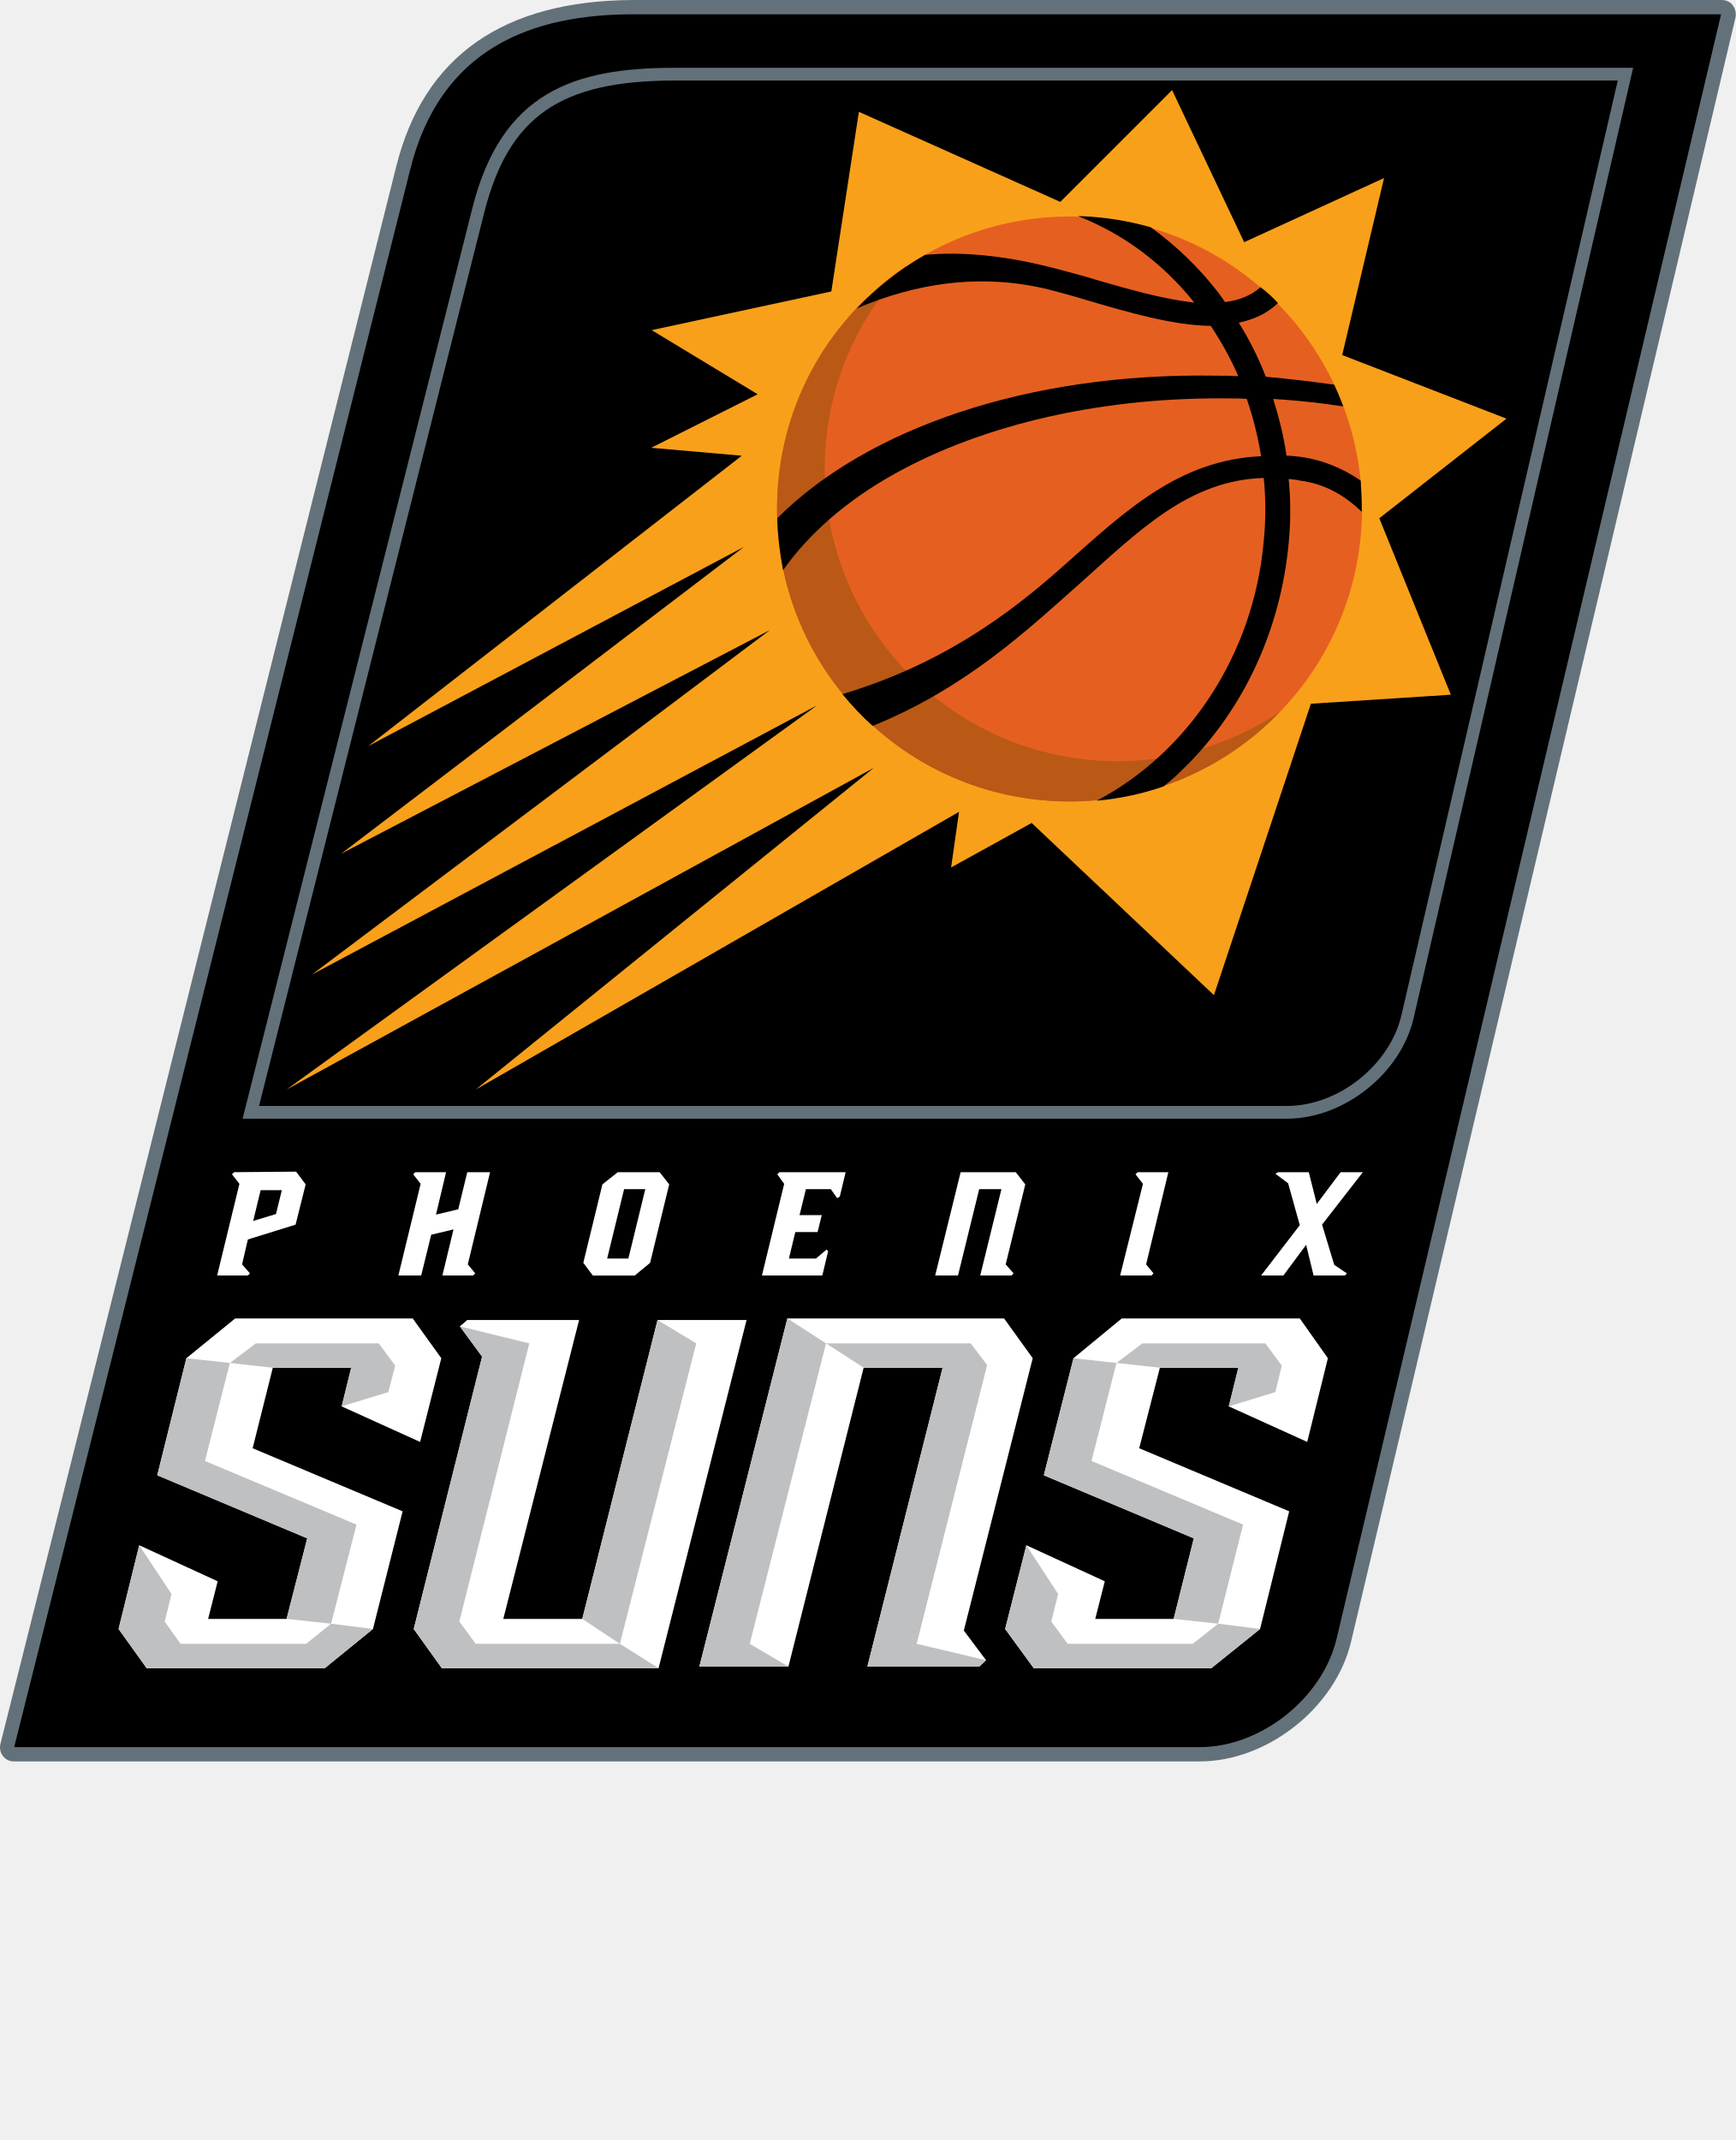
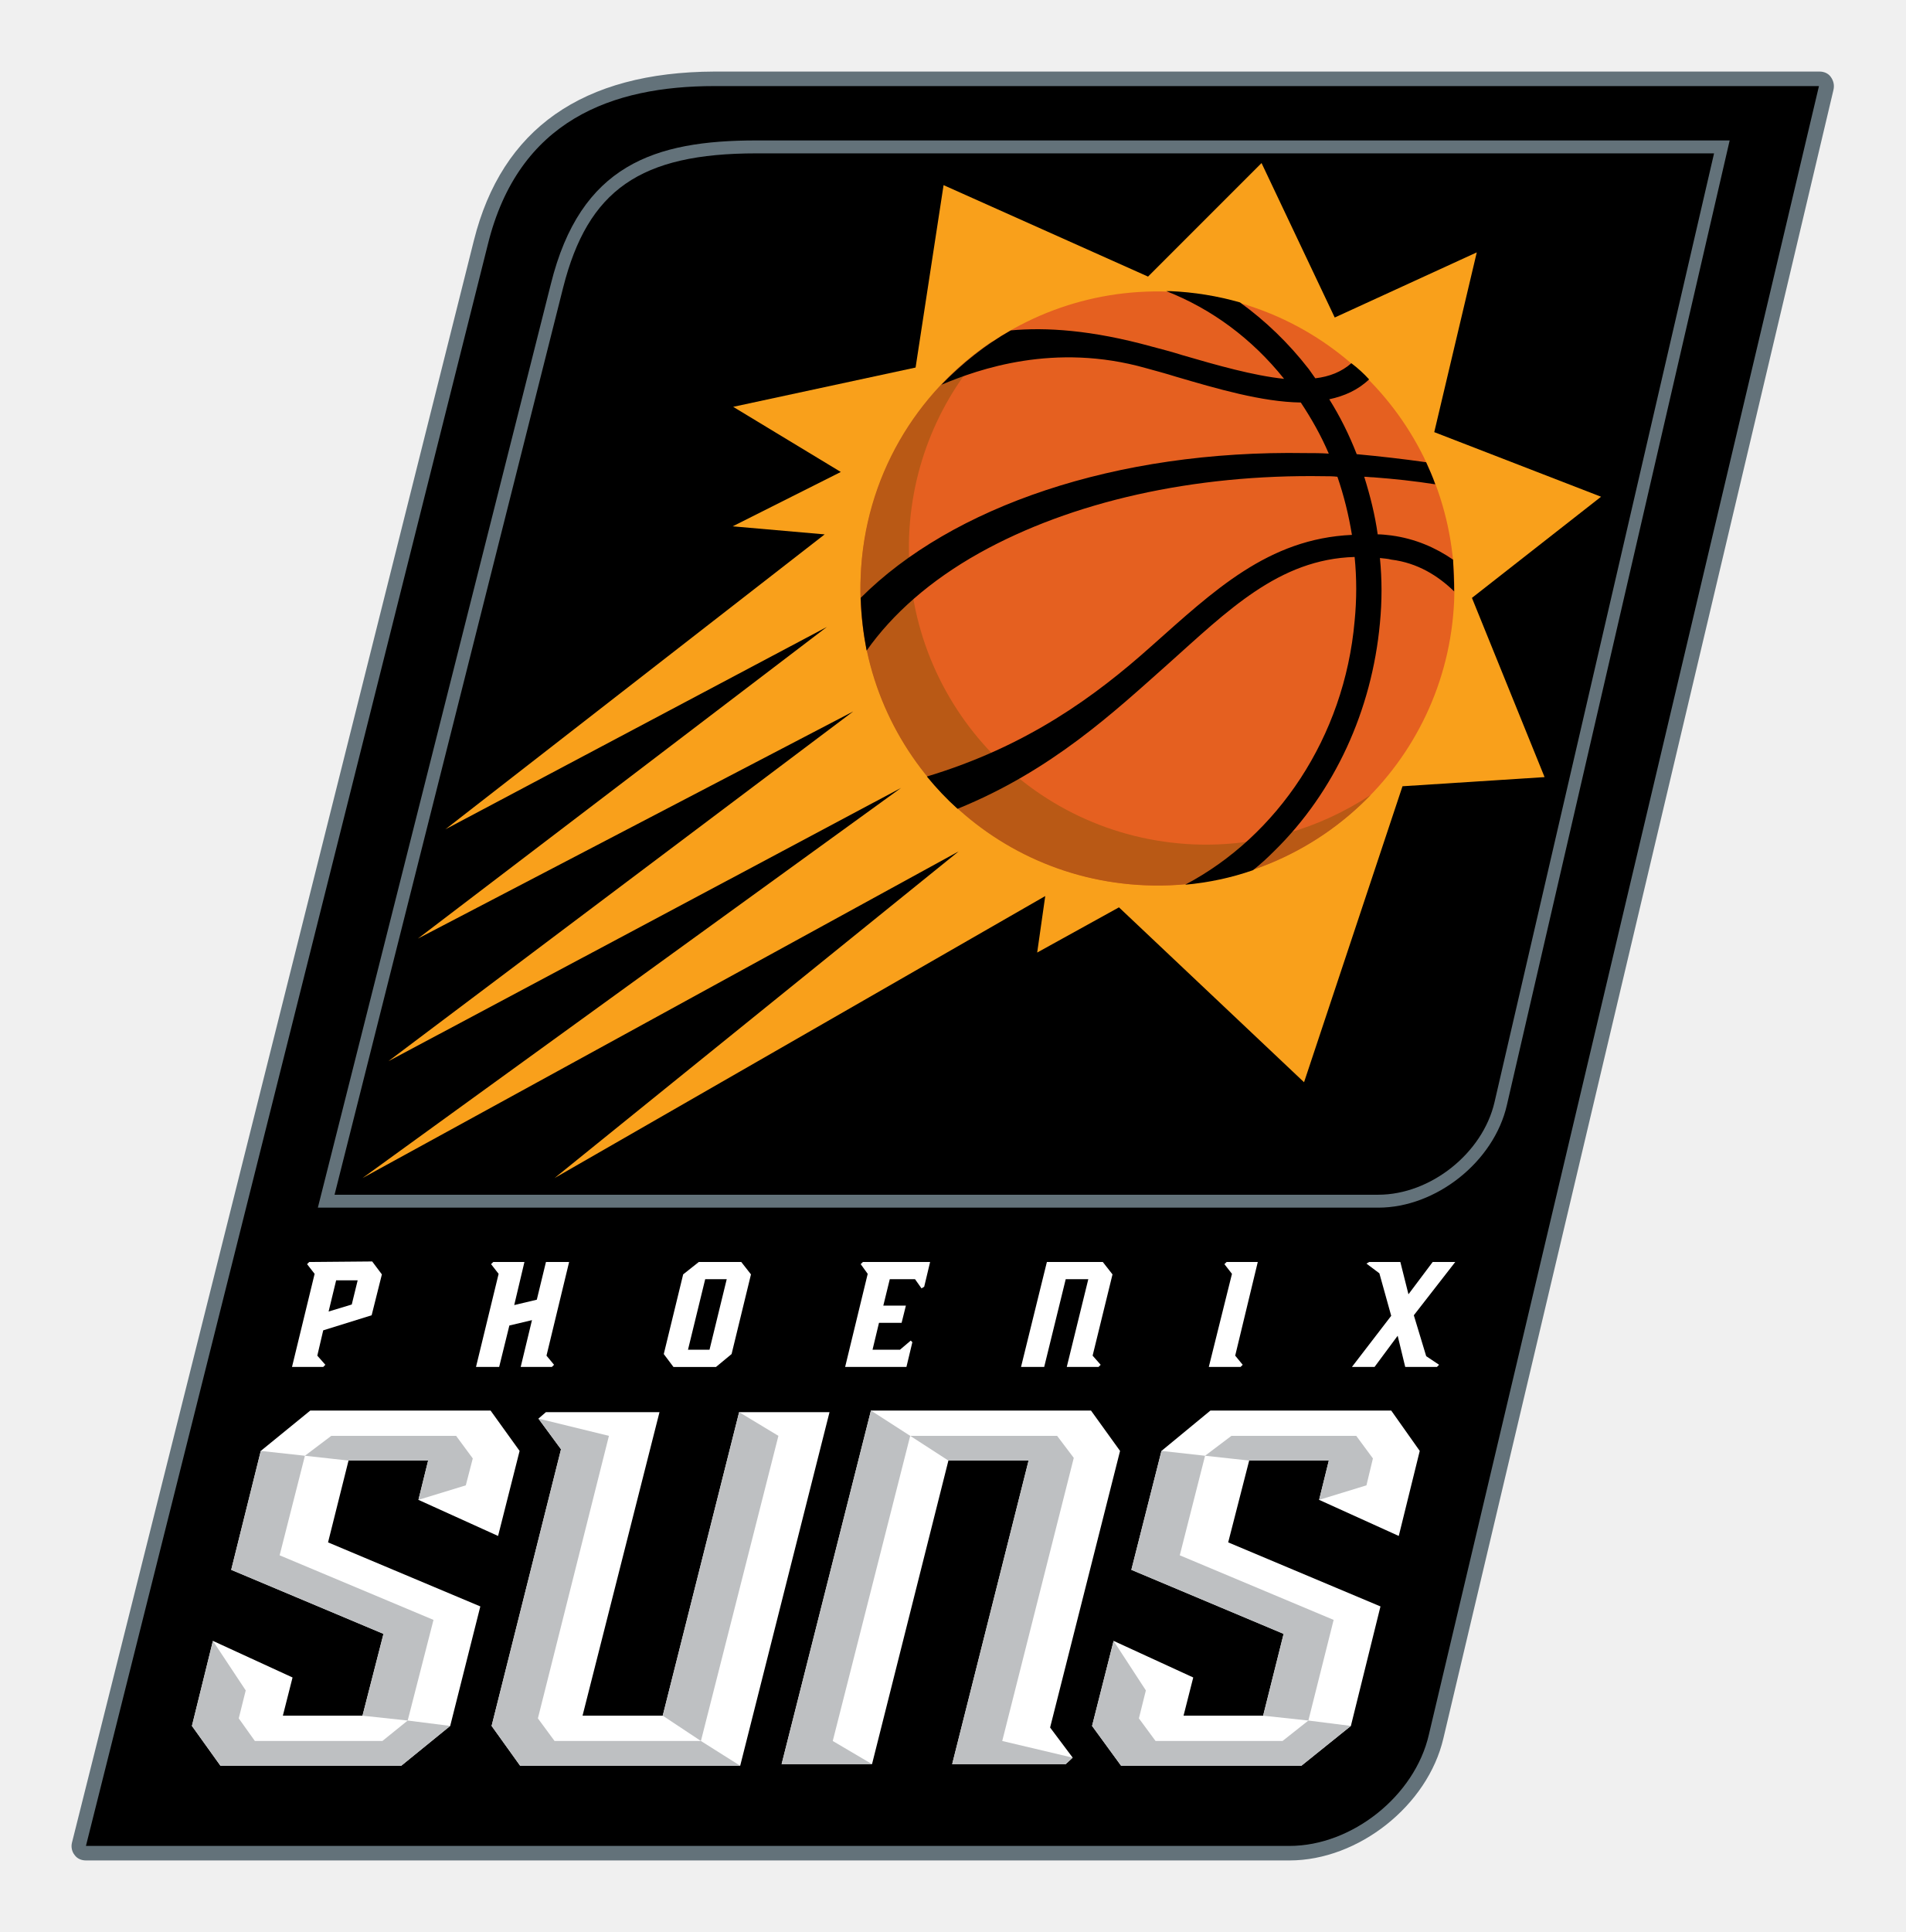
- <svg xmlns="http://www.w3.org/2000/svg" id="Layer" viewBox="0 0 420 517.81">
+ <svg xmlns="http://www.w3.org/2000/svg" id="Layer" viewBox="-17.05 -17.05 454.10 460.31">
  <defs>
    <style>
      .cls-1, .cls-2, .cls-3, .cls-4, .cls-5, .cls-6, .cls-7 {
        stroke-width: 0px;
      }

      .cls-2 {
        fill: #f9a01b;
      }

      .cls-3 {
        fill: #bec0c2;
      }

      .cls-4 {
        fill: #fff;
      }

      .cls-5 {
        fill: #63727a;
      }

      .cls-6 {
        fill: #b95915;
      }

      .cls-7 {
        fill: #e56020;
      }
    </style>
  </defs>
  <path class="cls-5" d="m419.26,1.28c-.64-.9-1.67-1.28-2.69-1.28H153.2c-31.41.13-50.65,13.59-57.32,40.26L.1,421.98c-.26,1.03,0,2.18.64,2.95.64.9,1.67,1.28,2.69,1.28h286.84c16.41,0,32.95-13.08,36.67-29.11L419.9,4.36c.26-1.15,0-2.18-.64-3.08Z" />
  <path class="cls-1" d="m3.43,422.75h286.84c14.87,0,29.88-11.92,33.21-26.54L416.44,3.46H153.2c-24.36,0-46.67,8.08-53.98,37.7L3.43,422.75Z" />
  <path class="cls-5" d="m311.42,270.68H58.7L114.22,50.65c7.05-28.47,24.75-34.24,48.98-34.24h231.96l-53.08,229.78c-3.08,13.59-16.93,24.49-30.65,24.49Zm-248.75-3.08h248.75c12.44,0,24.88-9.87,27.7-22.05l52.32-226.06h-228.24c-27.7,0-40.13,8.72-46.03,31.93l-54.49,216.18Z" />
  <g>
    <g>
      <polygon class="cls-4" points="100.11 394.16 106.91 403.65 159.35 403.65 180.64 319.4 159.1 319.4 140.89 391.72 121.78 391.72 140.12 319.4 113.06 319.4 111.27 320.94 116.65 328.25 100.11 394.16" />
      <polygon class="cls-4" points="101.65 348.9 106.78 328.64 99.86 319.02 56.9 319.02 45.1 328.64 38.05 356.97 74.34 372.23 69.34 391.72 50.36 391.72 52.67 382.62 33.69 373.9 28.69 394.16 35.49 403.65 78.57 403.65 90.24 394.16 97.42 365.69 61.13 350.43 66.01 330.94 84.98 330.94 82.67 340.3 101.65 348.9" />
      <polygon class="cls-4" points="249.88 328.64 242.95 319.02 190.51 319.02 169.22 403.26 190.77 403.26 208.97 330.94 228.08 330.94 209.87 403.26 236.93 403.26 238.59 401.72 233.21 394.54 249.88 328.64" />
      <polygon class="cls-4" points="316.3 348.9 321.3 328.64 314.5 319.02 271.42 319.02 259.75 328.64 252.57 356.97 288.86 372.23 283.98 391.72 265.01 391.72 267.32 382.62 248.34 373.9 243.21 394.16 250.13 403.65 293.09 403.65 304.89 394.16 311.94 365.69 275.65 350.43 280.65 330.94 299.63 330.94 297.32 340.3 316.3 348.9" />
    </g>
    <g>
      <polygon class="cls-3" points="33.69 373.9 41.51 385.7 39.85 392.36 43.69 397.75 74.08 397.75 80.11 392.88 90.24 394.16 78.57 403.65 35.49 403.65 28.69 394.16 33.69 373.9" />
      <polygon class="cls-3" points="69.34 391.72 80.11 392.88 86.26 368.9 49.59 353.51 55.62 329.79 45.1 328.64 38.05 356.97 74.34 372.23 69.34 391.72" />
      <polygon class="cls-3" points="91.65 325.05 61.9 325.05 55.62 329.79 66.01 330.94 84.98 330.94 82.67 340.3 93.96 336.84 95.62 330.43 91.65 325.05" />
      <polygon class="cls-3" points="248.34 373.9 256.03 385.7 254.37 392.36 258.34 397.75 288.6 397.75 294.76 392.88 304.89 394.16 293.09 403.65 250.13 403.65 243.21 394.16 248.34 373.9" />
      <polygon class="cls-3" points="283.98 391.72 294.76 392.88 300.78 368.9 264.11 353.51 270.14 329.79 259.75 328.64 252.57 356.97 288.86 372.23 283.98 391.72" />
      <polygon class="cls-3" points="306.17 325.05 276.42 325.05 270.14 329.79 280.65 330.94 299.63 330.94 297.32 340.3 308.6 336.84 310.14 330.43 306.17 325.05" />
      <polygon class="cls-3" points="111.27 320.94 128.07 325.05 111.14 392.36 115.11 397.75 149.99 397.75 159.35 403.65 106.91 403.65 100.11 394.16 116.65 328.25 111.27 320.94" />
      <polygon class="cls-3" points="159.1 319.4 168.46 325.05 149.99 397.75 140.89 391.72 159.1 319.4" />
      <polygon class="cls-3" points="199.87 325.05 190.51 319.02 169.22 403.26 190.77 403.26 181.41 397.75 199.87 325.05" />
      <polygon class="cls-3" points="221.8 397.75 238.85 330.3 234.88 325.05 199.87 325.05 208.97 330.94 228.08 330.94 209.87 403.26 236.93 403.26 238.59 401.72 221.8 397.75" />
    </g>
  </g>
  <g>
    <path class="cls-4" d="m56.64,283.63l-.51.51,1.8,2.31-5.39,22.18h7.44l.51-.51-1.92-2.18,1.41-6.03,11.54-3.59,2.44-9.74-2.31-3.08-15,.13h0Zm10.13,10.13l-5.51,1.67,1.8-7.44h5.13l-1.41,5.77Z" />
    <polygon class="cls-4" points="118.58 283.63 113.06 283.63 110.88 292.61 105.5 293.89 107.93 283.63 100.5 283.63 99.98 284.14 101.78 286.45 96.39 308.63 101.91 308.63 104.34 298.76 109.73 297.48 107.04 308.63 114.47 308.63 114.99 308.12 113.19 305.94 118.58 283.63" />
    <path class="cls-4" d="m149.48,283.63l-3.72,2.95-4.62,18.98,2.31,3.08h10.13l3.72-3.08,4.62-18.98-2.31-2.95h-10.13Zm2.56,20.9h-5.13l4.1-16.8h5.13l-4.1,16.8Z" />
    <polygon class="cls-4" points="248.08 286.58 245.77 283.63 232.44 283.63 226.28 308.63 231.8 308.63 236.93 287.73 242.31 287.73 237.18 308.63 244.75 308.63 245.26 308.12 243.34 305.94 248.08 286.58" />
    <polygon class="cls-4" points="282.7 283.63 275.27 283.63 274.75 284.14 276.55 286.45 271.03 308.63 278.6 308.63 279.11 308.12 277.32 305.94 282.7 283.63" />
    <polygon class="cls-4" points="322.84 306.07 319.89 296.32 329.76 283.63 324.38 283.63 318.61 291.32 316.68 283.63 309.24 283.63 308.6 284.01 311.68 286.32 314.5 296.45 305.14 308.63 310.53 308.63 316.04 301.2 317.84 308.63 325.4 308.63 325.91 308.12 322.84 306.07" />
    <polygon class="cls-4" points="197.43 304.53 190.89 304.53 192.43 298.12 197.82 298.12 198.84 294.02 193.46 294.02 195 287.73 201.02 287.73 202.56 289.91 203.2 289.53 204.61 283.63 188.59 283.63 188.07 284.14 189.74 286.45 184.36 308.63 198.97 308.63 200.38 302.74 200 302.35 197.43 304.53" />
  </g>
  <g>
    <polygon class="cls-2" points="69.34 263.63 211.41 185.8 115.11 263.63 232.05 196.44 230.13 209.9 249.62 199.13 293.73 240.8 317.19 170.28 351.05 168.1 333.74 125.4 364.51 101.3 324.76 85.91 334.89 43.08 301.04 58.6 283.6 21.8 256.55 48.85 207.82 27.06 201.15 70.52 157.68 79.88 183.33 95.4 157.56 108.35 179.48 110.27 89.09 180.54 180 132.33 82.55 206.57 186.28 152.46 75.49 235.8 197.69 170.67 69.34 263.63" />
    <g>
      <path class="cls-7" d="m329.5,126.04c-1.67,39.11-34.62,69.37-73.6,67.83-39.11-1.67-69.37-34.62-67.83-73.6,1.67-39.11,34.62-69.37,73.6-67.83,38.98,1.54,69.37,34.49,67.83,73.6Z" />
      <path class="cls-6" d="m267.44,184.13c-39.11-1.67-69.37-34.62-67.83-73.6.77-18.08,8.21-34.24,19.87-46.29-18.21,12.18-30.52,32.44-31.41,56.03-1.67,39.11,28.72,72.06,67.83,73.6,21.03.9,40.26-7.57,53.73-21.54-12.05,7.95-26.67,12.44-42.19,11.8Z" />
      <path class="cls-1" d="m329.5,123.86c0-2.56-.13-5-.26-7.57-4.1-2.82-8.98-5-14.75-5.77-1.15-.13-2.18-.26-3.21-.26-.64-4.62-1.8-9.23-3.21-13.72.77,0,1.41.13,2.18.13,5,.38,9.87.9,14.75,1.67-.64-1.8-1.41-3.59-2.18-5.26-5.39-.77-11.03-1.41-16.54-1.92h0c-1.8-4.62-3.97-8.98-6.54-13.08,3.59-.77,6.8-2.18,9.49-4.74-1.28-1.41-2.69-2.69-4.23-3.85-2.31,2.05-5.26,3.21-8.59,3.59-.51-.77-1.03-1.41-1.54-2.18-4.87-6.28-10.39-11.54-16.41-15.9-5.39-1.54-10.9-2.44-16.67-2.69h-.9c10.77,4.23,20.39,11.28,28.08,20.9-7.31-.77-15.9-3.21-24.23-5.64-2.44-.77-4.87-1.41-7.31-2.05-14.36-3.97-25.26-4.62-33.59-3.85-6.15,3.46-11.67,7.95-16.54,12.95,8.85-3.72,26.93-10.13,48.72-3.97,2.31.64,4.74,1.28,7.18,2.05,9.62,2.82,20.52,6.03,29.75,6.15,2.56,3.85,4.87,7.95,6.67,12.18-1.8-.13-3.72-.13-5.51-.13-45.39-.77-84.37,12.82-106.04,34.49.13,4.36.64,8.46,1.41,12.57,6.15-8.72,15.13-16.67,26.8-23.21,22.05-12.31,51.16-18.85,82.19-18.34,1.03,0,2.18,0,3.21.13,1.54,4.49,2.69,9.1,3.46,13.85-20,.9-32.95,13.34-47.83,26.54-13.34,11.92-29.62,23.85-53.47,31.03,2.31,2.82,4.74,5.39,7.31,7.69,22.44-9.1,37.31-23.08,50.01-34.36,14.36-12.82,26.54-25.13,44.62-25.64.51,5,.51,10.13,0,15.26-2.44,27.7-18.46,51.29-40.39,62.83,5.64-.51,11.03-1.67,16.16-3.46,1.8-1.41,3.46-2.95,5.13-4.62,14.36-14.1,23.21-33.47,25.13-54.24.51-5.26.51-10.39,0-15.52.9.13,1.8.13,2.69.38,6.28.77,11.16,3.85,15,7.57Z" />
    </g>
  </g>
</svg>
